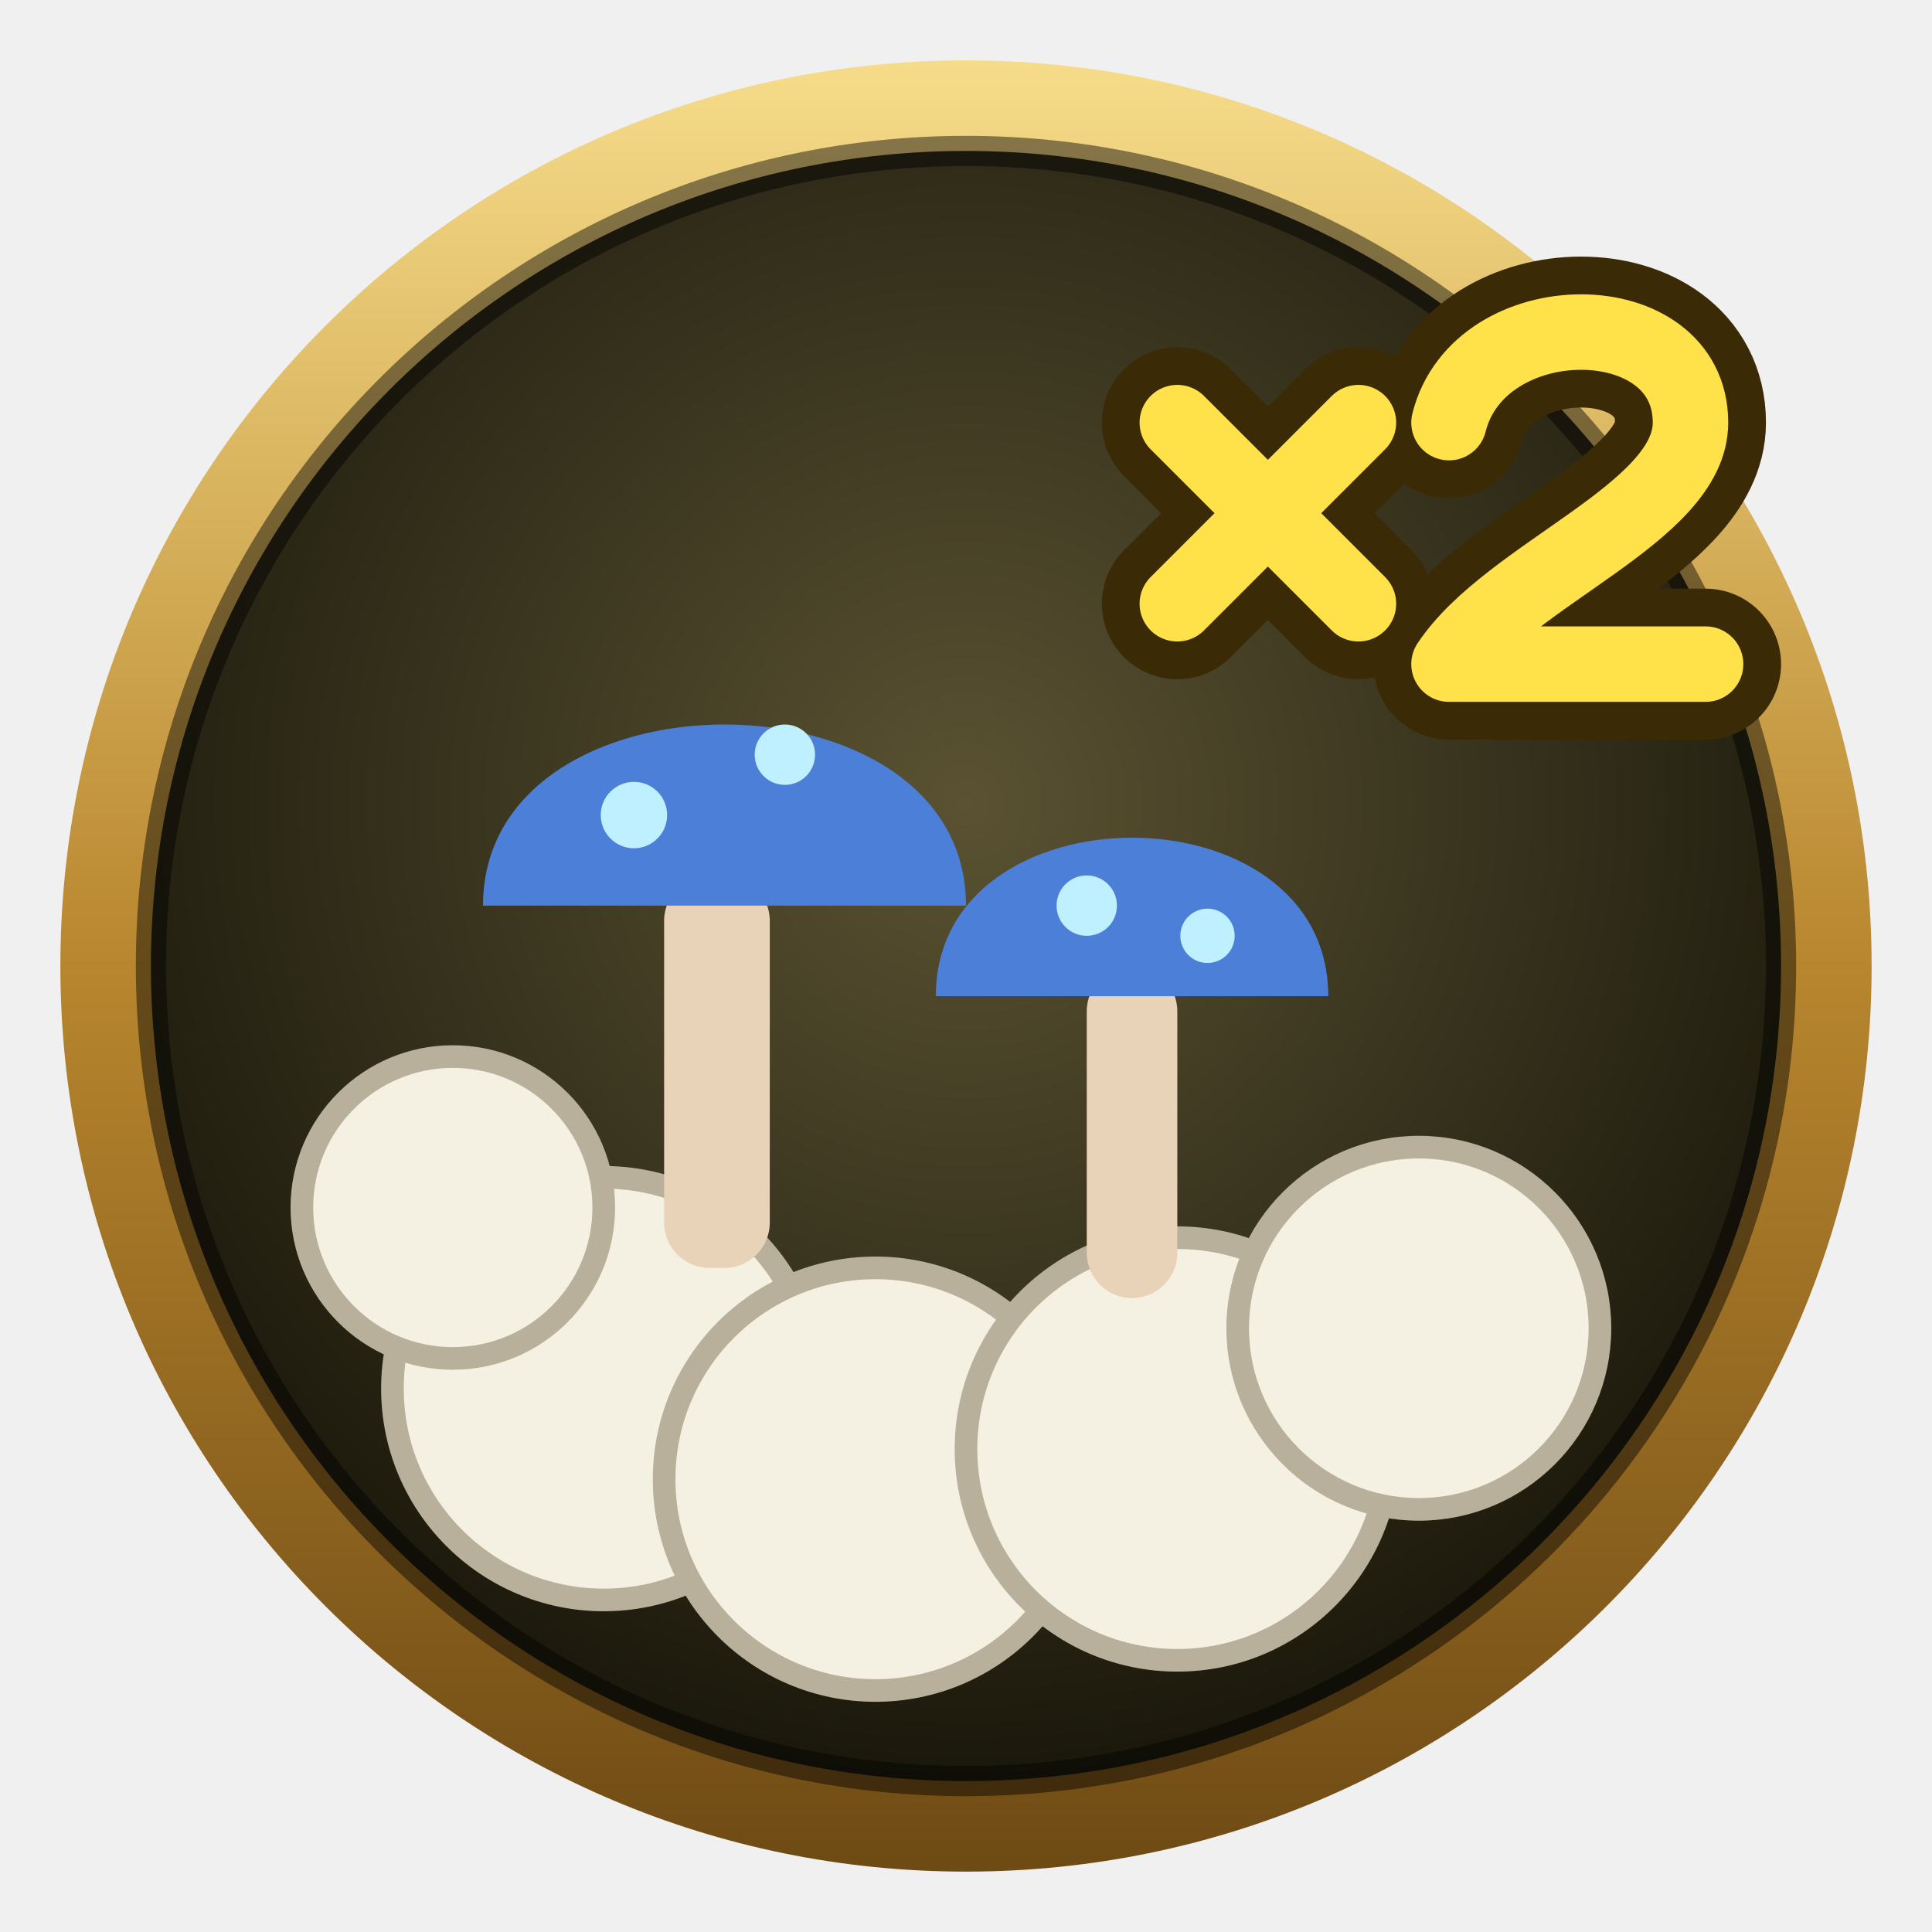
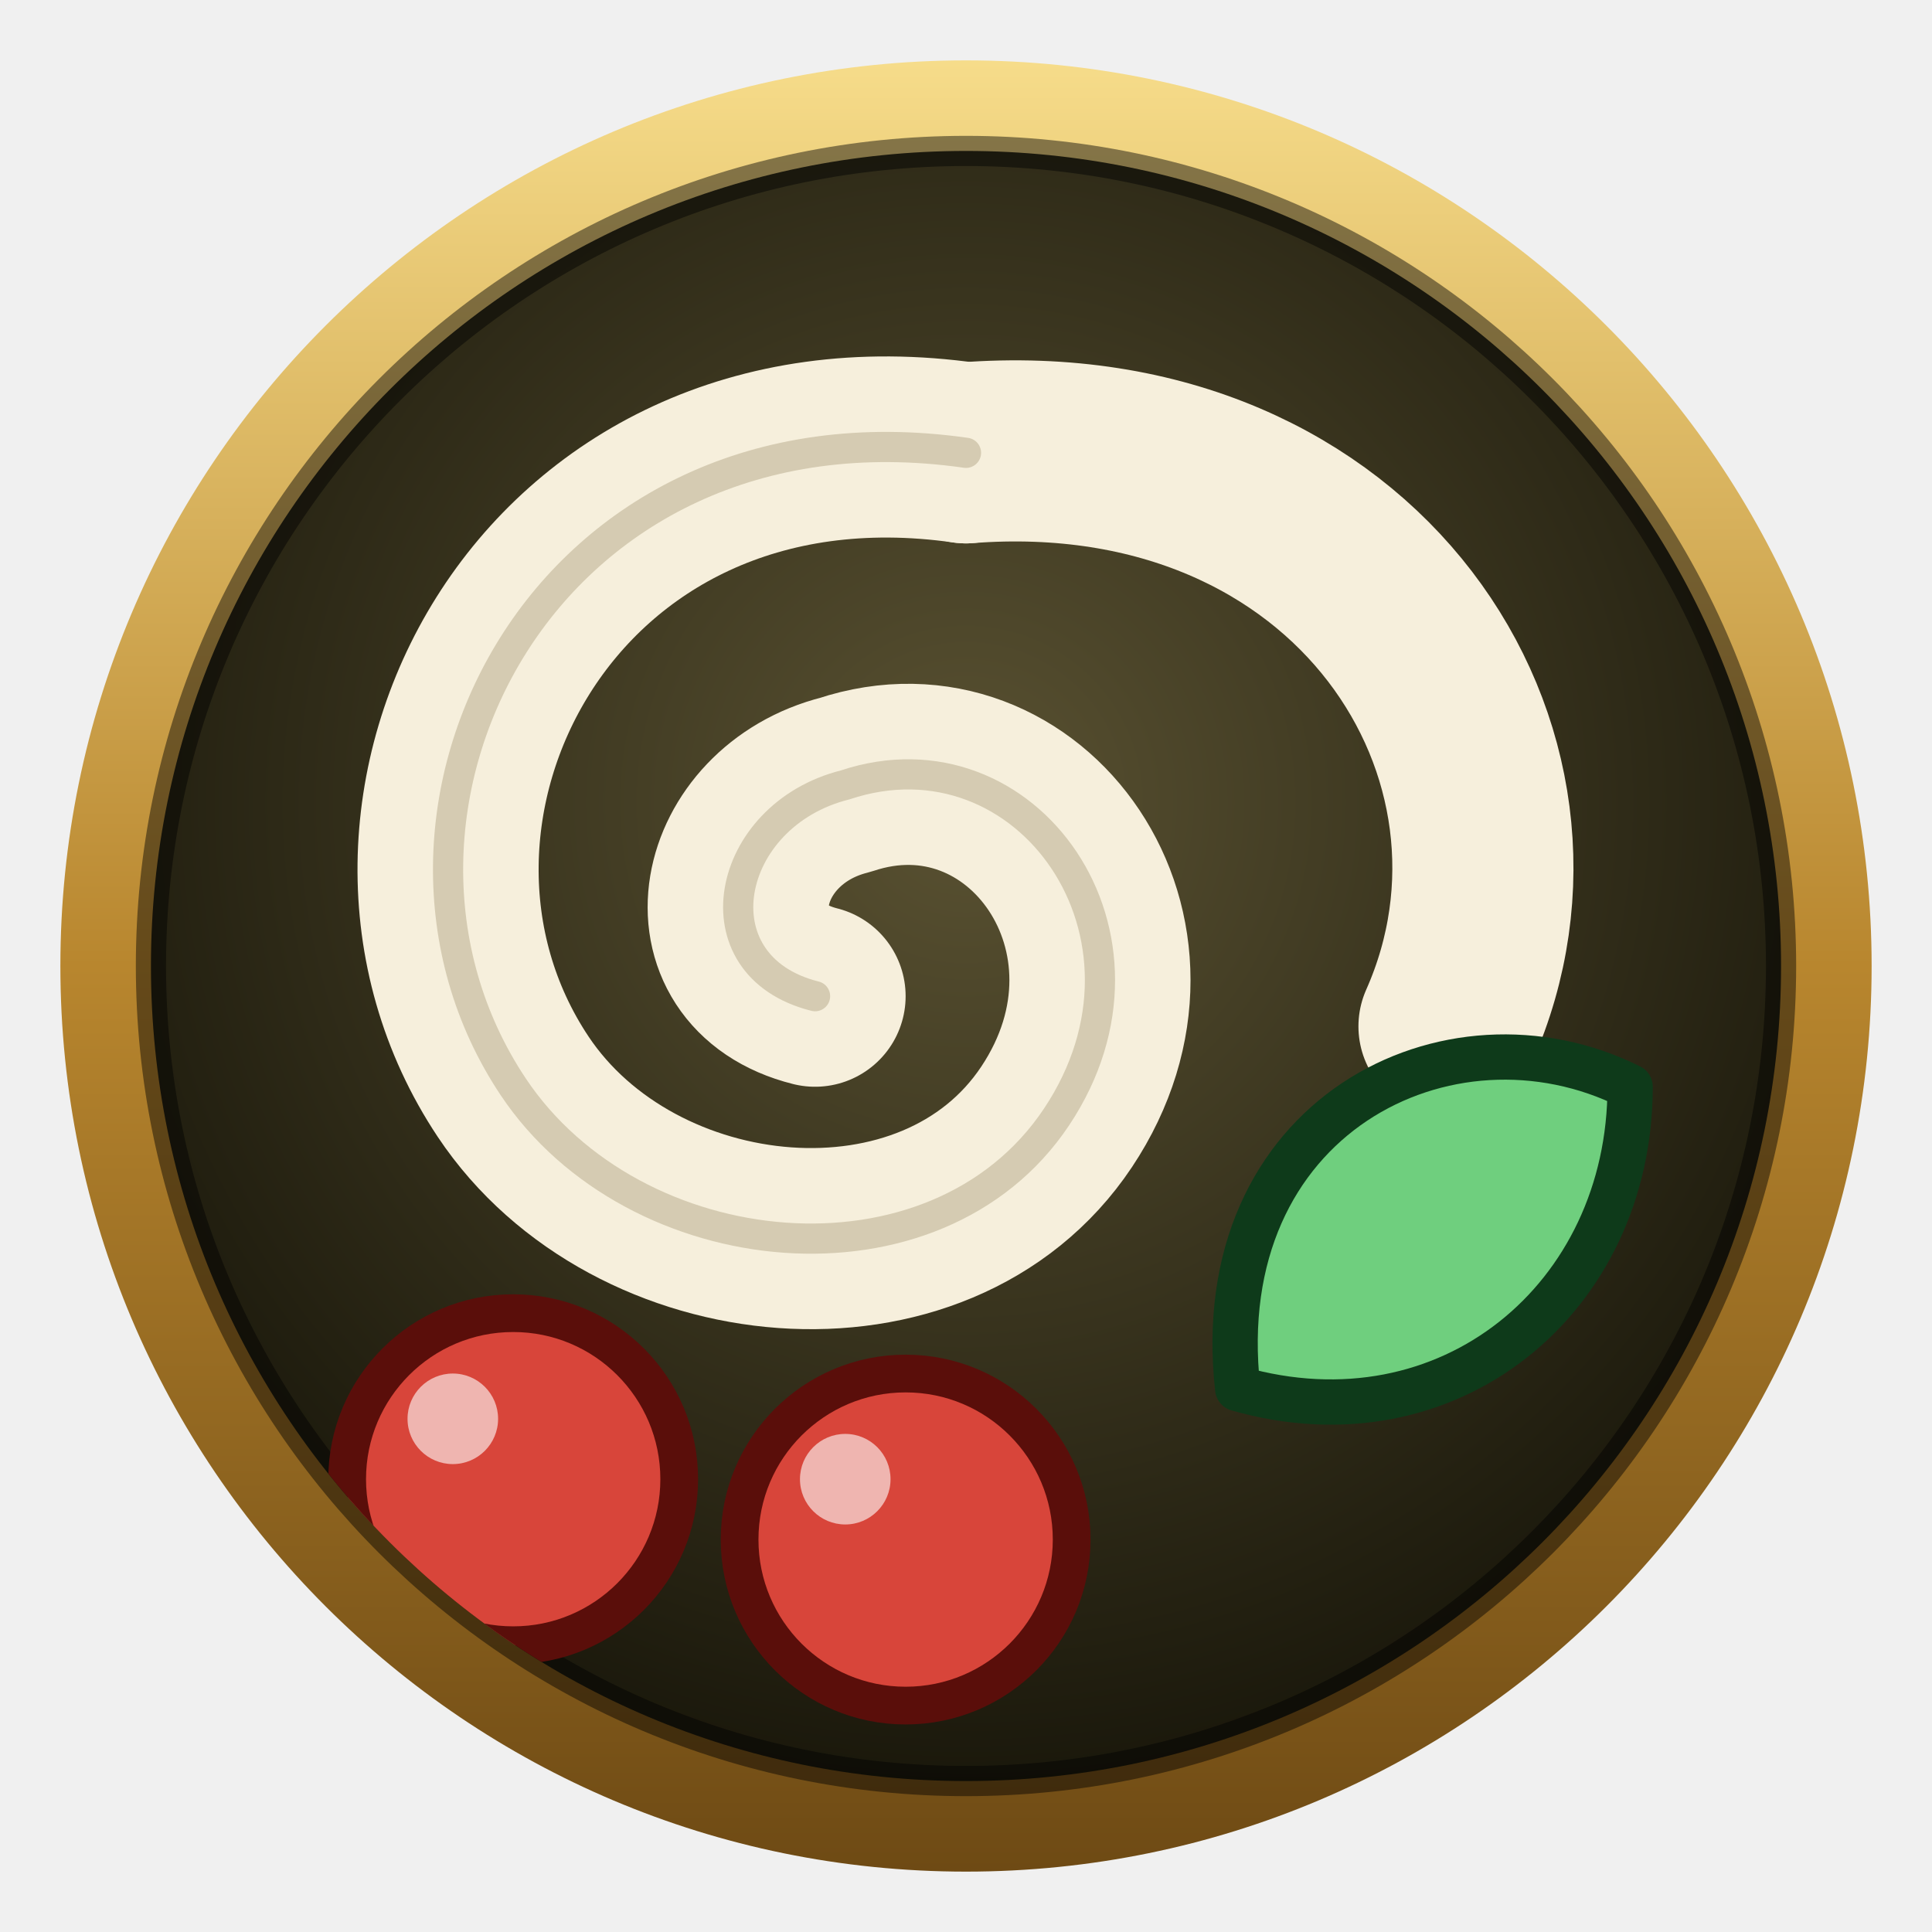
<svg xmlns="http://www.w3.org/2000/svg" width="128" height="128" viewBox="0 0 128 128">
  <defs>
    <radialGradient id="bg" cx="50%" cy="40%" r="62%">
      <stop offset="0" stop-color="#5a5232" />
      <stop offset="1" stop-color="#18160a" />
    </radialGradient>
    <linearGradient id="rim" x1="0" y1="0" x2="0" y2="1">
      <stop offset="0" stop-color="#f6dc8a" />
      <stop offset="0.5" stop-color="#b8862e" />
      <stop offset="1" stop-color="#6e4a14" />
    </linearGradient>
-     <radialGradient id="glow" cx="50%" cy="50%" r="50%">
-       <stop offset="0" stop-color="#ffffff" stop-opacity="0.55" />
-       <stop offset="1" stop-color="#ffffff" stop-opacity="0" />
-     </radialGradient>
+     <clipPath id="cut">
+       <circle cx="64" cy="64" r="54" />
+     </clipPath>
  </defs>
  <circle cx="64" cy="64" r="60" fill="url(#rim)" />
  <circle cx="64" cy="64" r="54" fill="url(#bg)" />
  <circle cx="64" cy="64" r="54" fill="none" stroke="#000" stroke-opacity="0.45" stroke-width="2" />
-   <g fill="#f4f0e2" stroke="#b8b09a" stroke-width="1.5">
-     <circle cx="40" cy="92" r="14" />
-     <circle cx="58" cy="98" r="14" />
-     <circle cx="78" cy="96" r="14" />
-     <circle cx="94" cy="88" r="12" />
-     <circle cx="30" cy="80" r="10" />
-   </g>
-   <g>
-     <rect x="44" y="58" width="7" height="26" rx="3" fill="#e8d2b8" />
-     <path d="M32 60 C32 44 64 44 64 60 Z" fill="#4c7fd8" />
-     <circle cx="42" cy="54" r="2.2" fill="#bff0ff" />
-     <circle cx="52" cy="50" r="2" fill="#bff0ff" />
-     <rect x="72" y="64" width="6" height="22" rx="3" fill="#e8d2b8" />
-     <path d="M62 66 C62 52 88 52 88 66 Z" fill="#4c7fd8" />
-     <circle cx="72" cy="60" r="2" fill="#bff0ff" />
-     <circle cx="80" cy="62" r="1.8" fill="#bff0ff" />
-   </g>
-   <g fill="none" stroke-linecap="round" stroke-linejoin="round">
-     <g stroke="#3a2a06" stroke-width="10">
-       <path d="M78 28 L90 40 M90 28 L78 40" />
-       <path d="M96 28 C98 20 112 20 112 28 C112 34 100 38 96 44 L113 44" />
+   <g clip-path="url(#cut)">
+     <path d="M64 30 C36 26 22 54 34 72 C42 84 62 86 70 74 C78 62 68 48 56 52 C48 54 46 64 54 66" fill="none" stroke="#f6efdc" stroke-width="12" stroke-linecap="round" stroke-linejoin="round" />
+     <path d="M64 30 C90 28 104 50 96 68" fill="none" stroke="#f6efdc" stroke-width="12" stroke-linecap="round" />
+     <path d="M64 30 C36 26 22 54 34 72 C42 84 62 86 70 74 C78 62 68 48 56 52 C48 54 46 64 54 66" fill="none" stroke="#c8bda0" stroke-width="2" stroke-linecap="round" stroke-opacity="0.7" transform="translate(0 0)" />
+     <path d="M82 92 C80 74 96 66 108 72 C108 86 96 96 82 92 Z" fill="#6fcf7e" stroke="#0e3a1a" stroke-width="3" stroke-linejoin="round" />
+     <g fill="#d8453a" stroke="#5a0e0a" stroke-width="2.5">
+       <circle cx="34" cy="98" r="11" />
+       <circle cx="60" cy="102" r="11" />
    </g>
-     <g stroke="#ffe14a" stroke-width="5">
-       <path d="M78 28 L90 40 M90 28 L78 40" />
-       <path d="M96 28 C98 20 112 20 112 28 C112 34 100 38 96 44 L113 44" />
+     <g fill="#fff" fill-opacity="0.6">
+       <circle cx="30" cy="94" r="3" />
+       <circle cx="56" cy="98" r="3" />
    </g>
  </g>
</svg>
